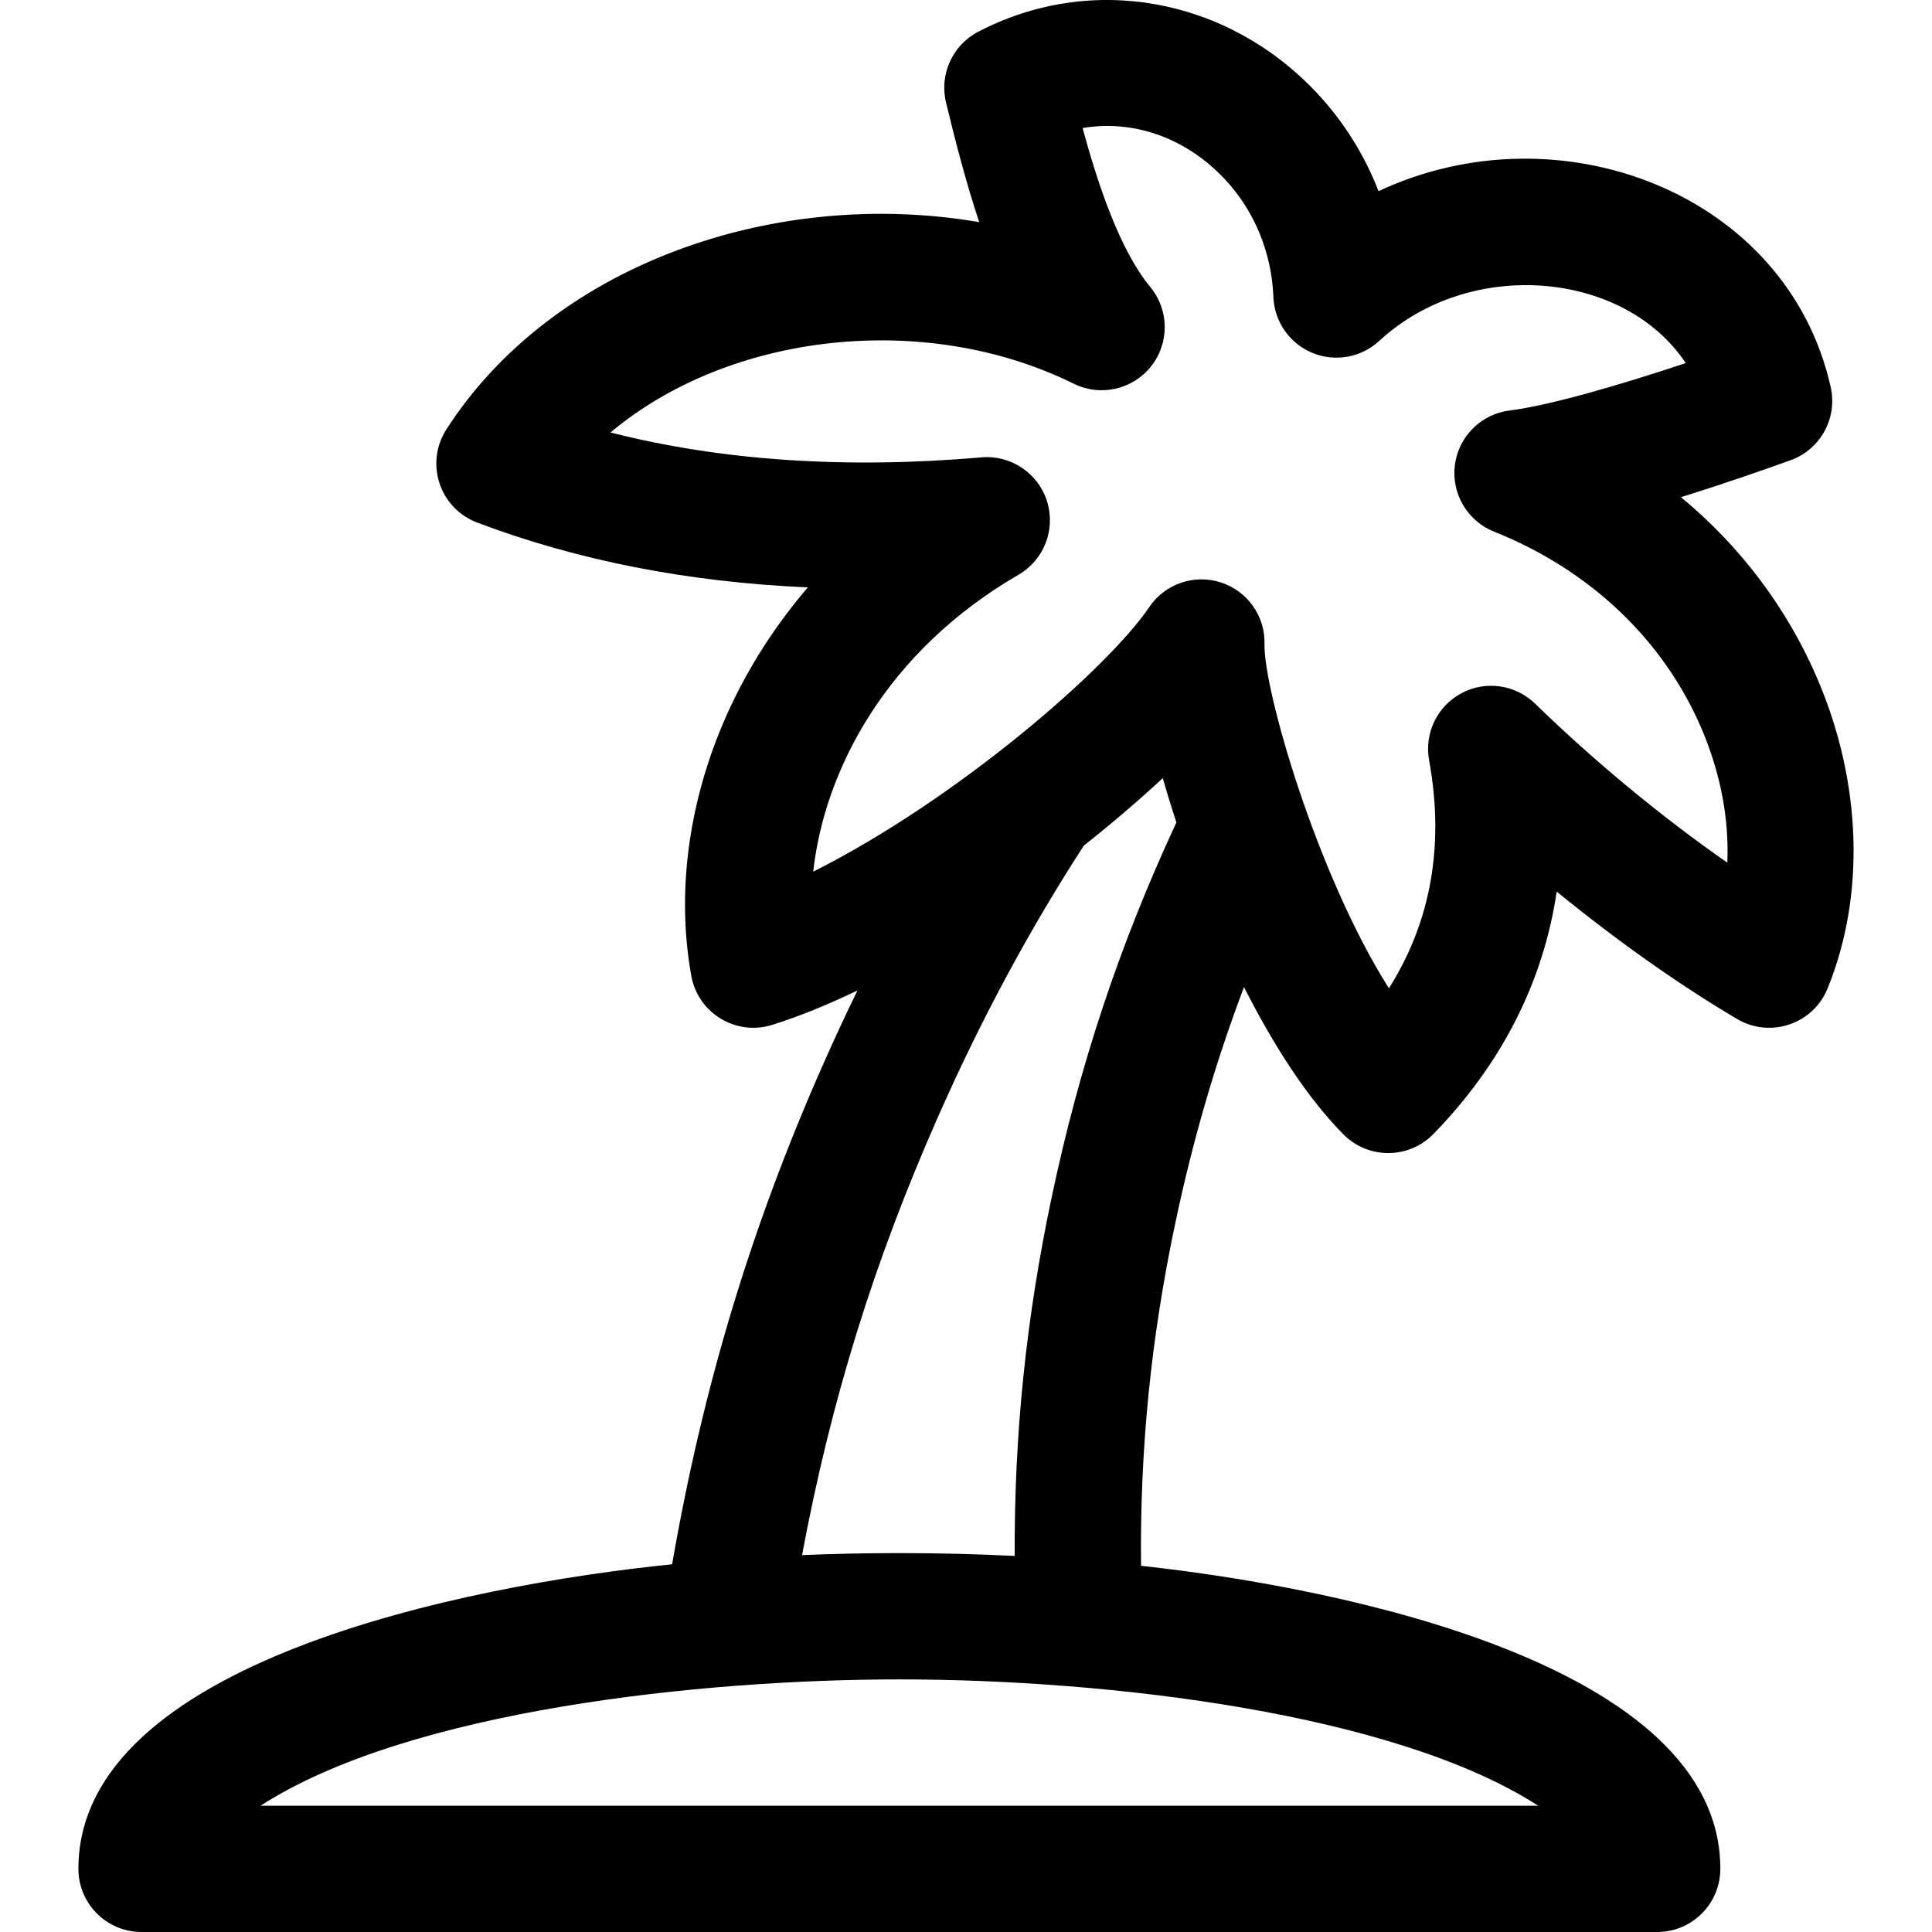
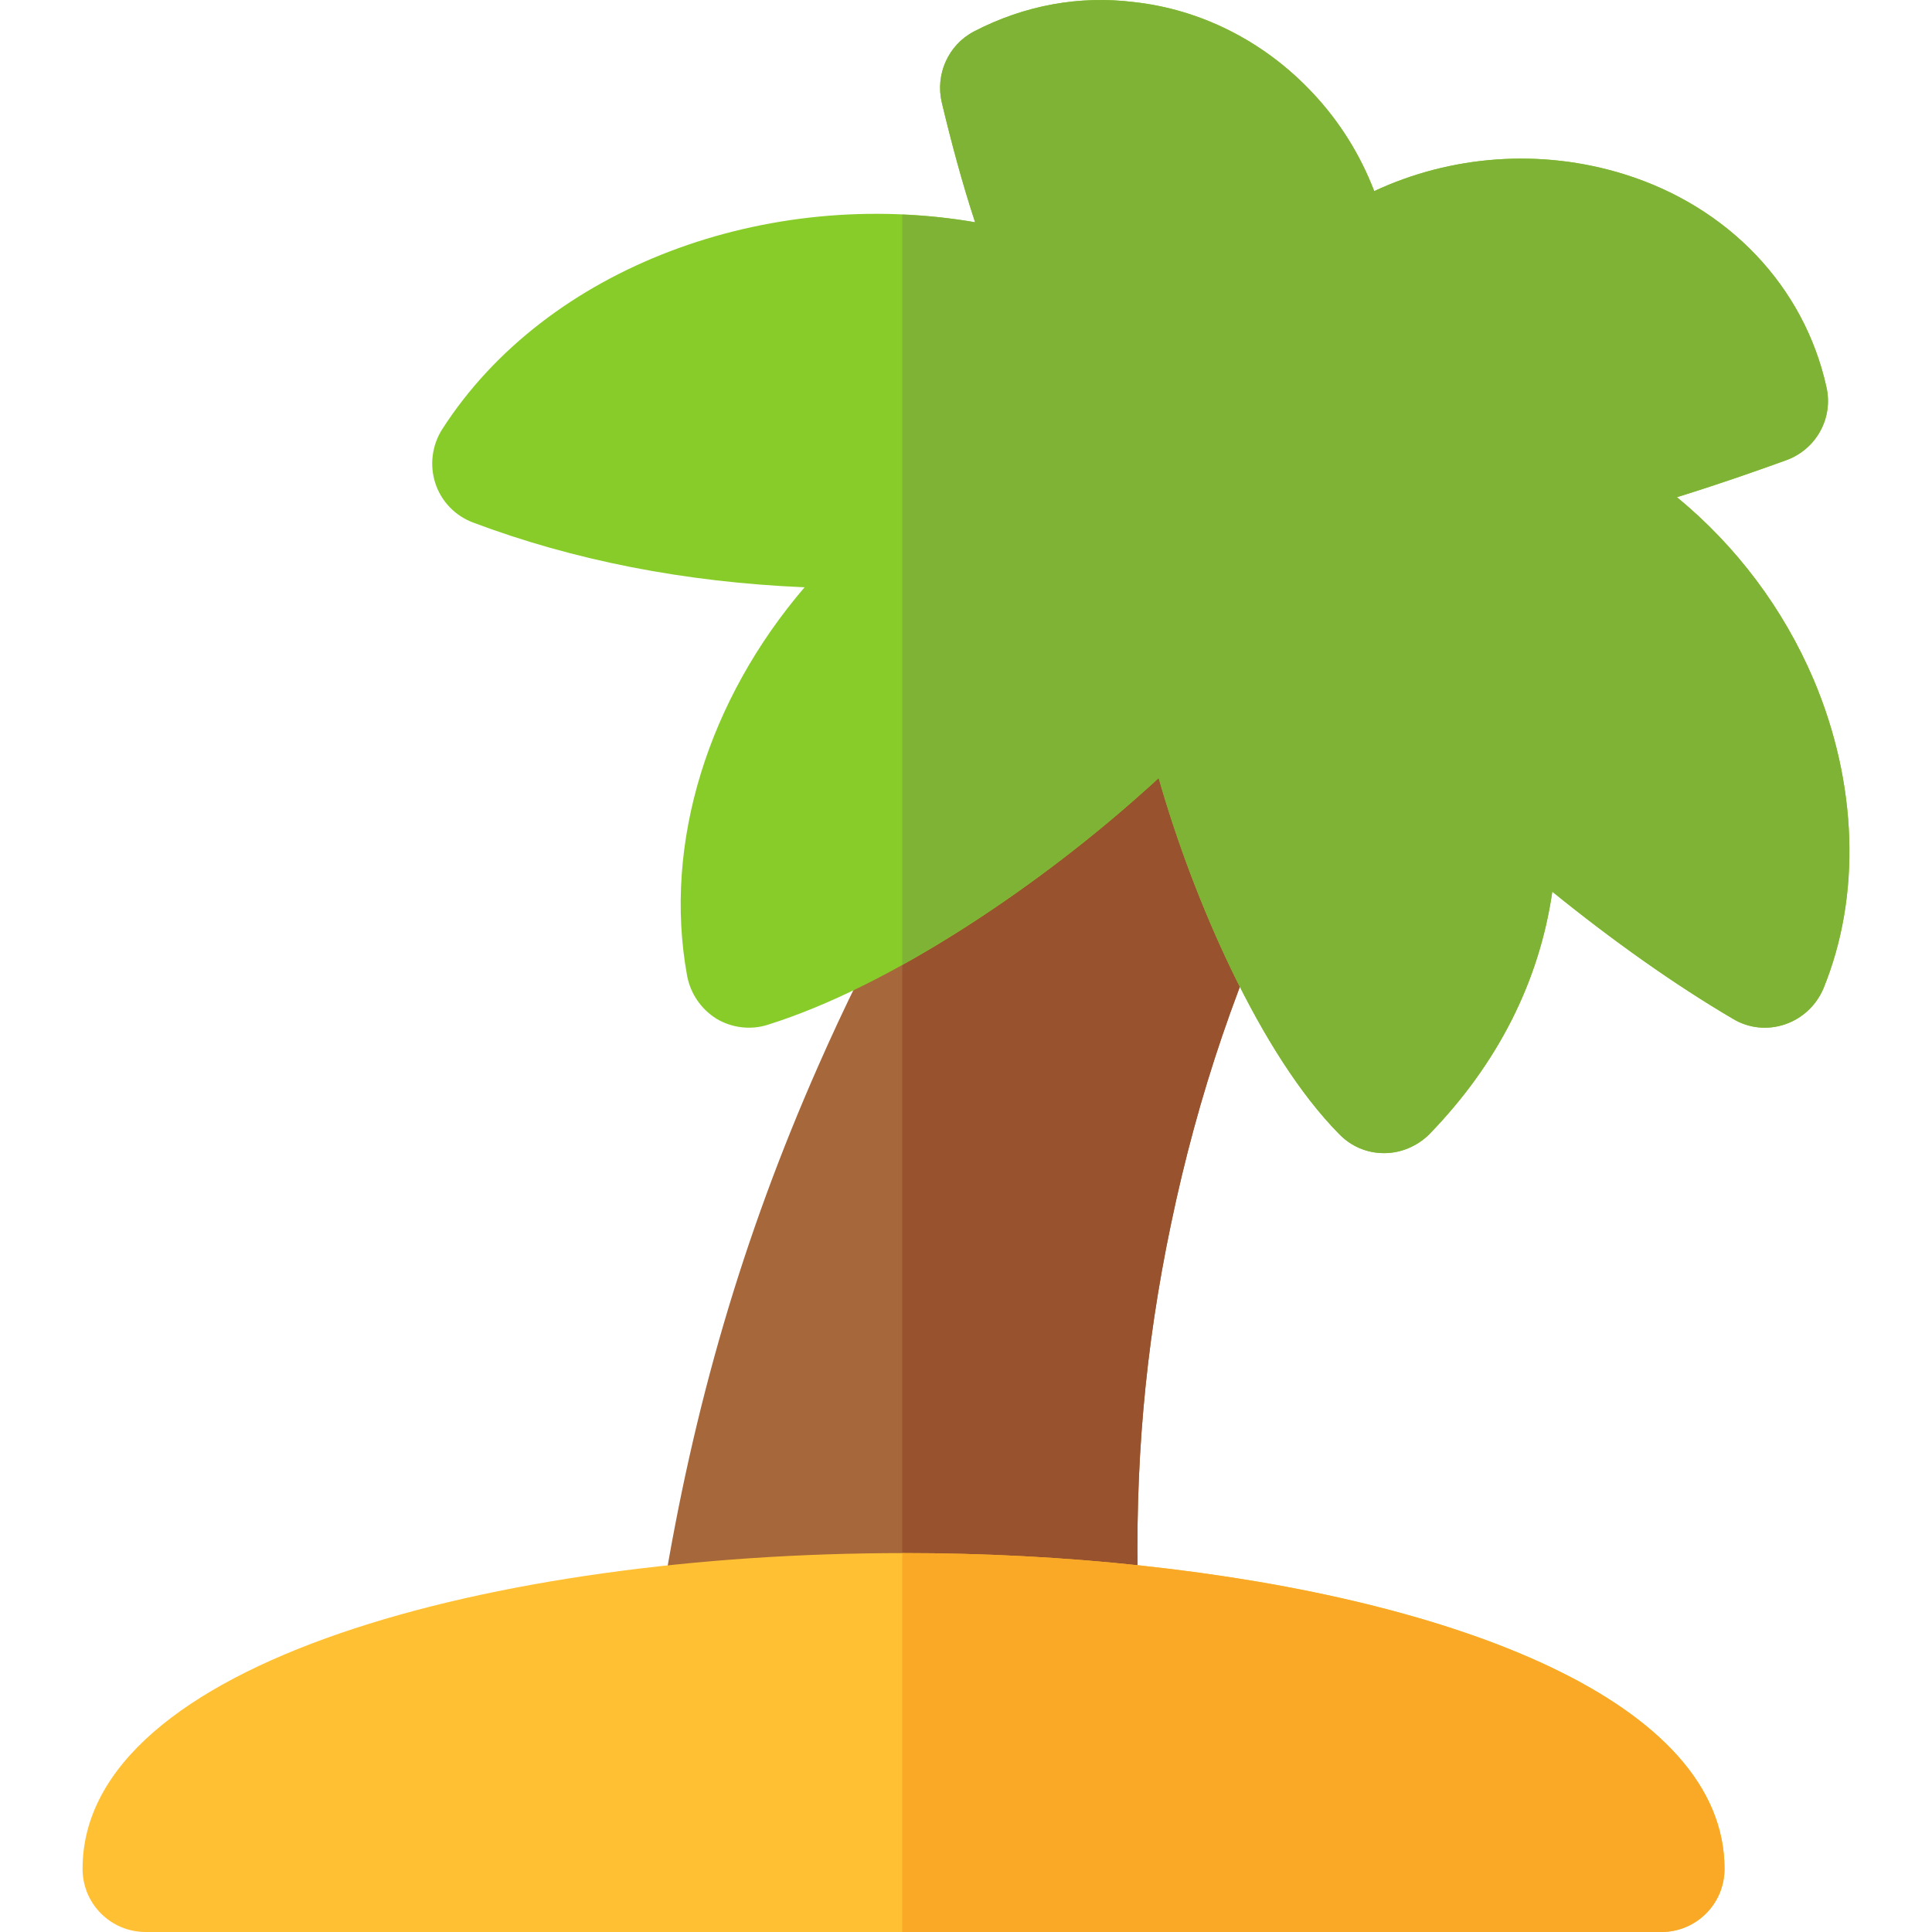
- <svg xmlns="http://www.w3.org/2000/svg" version="1.1" id="Layer_1" viewBox="0 0 511.998 511.998" xml:space="preserve">
-   <g>
-     <g>
-       <path d="M481.771,180.215c-8.032-18.891-20.464-35.363-36.296-48.461c12.603-3.935,23.805-7.896,29.051-9.791    c7.917-2.86,12.471-11.161,10.629-19.375c-11.546-51.496-71.993-74.378-119.825-51.925c-3.721-9.587-9.225-18.418-16.296-25.974    C325.289-0.674,289.196-7.214,259.221,8.421c-6.811,3.552-10.325,11.291-8.514,18.757c2.505,10.327,5.298,21.211,8.797,31.687    c-54.797-9.37-113.422,11.635-141.22,54.955c-5.738,8.94-1.772,20.898,8.146,24.655c26.558,10.06,55.902,15.804,87.661,17.187    c-7.628,8.889-14.102,18.629-19.265,29.056c-11.81,23.852-15.937,50.103-11.621,73.916c1.793,9.902,11.879,15.985,21.479,12.957    c7.278-2.299,14.86-5.407,22.547-9.102c-3.2,6.569-6.31,13.259-9.331,20.102c-18.902,42.831-31.65,85.091-39.783,131.961    c-54.826,5.549-157.339,26.024-157.339,80.71c0,9.242,7.493,16.736,16.736,16.736h401.653c9.242,0,16.736-7.493,16.736-16.736    c0-53.826-99.391-74.441-153.517-80.306c-0.318-30.855,2.588-59.937,8.991-90.412c4.628-22.014,10.598-42.616,18.294-62.97    c7.771,15.37,16.737,29.334,26.348,39.044c6.584,6.65,17.331,6.593,23.847-0.095c18.139-18.615,29.138-40.385,32.676-64.24    c15.879,12.959,32.36,24.638,47.801,33.762c8.775,5.185,20.133,1.368,23.982-8.087    C494.336,237.371,493.406,207.576,481.771,180.215z M407.633,478.529H69.05c39.462-25.428,117.256-33.471,169.291-33.471    C293.992,445.058,369.635,454.045,407.633,478.529z M278.622,317.664c-6.712,31.945-9.856,62.46-9.722,94.672    c-10.038-0.495-20.244-0.749-30.559-0.749c-8.685,0-17.292,0.179-25.788,0.531c7.692-41.154,19.048-77.668,35.968-116.01    c11.41-25.847,24.092-49.421,38.687-71.996c7.569-5.99,14.642-12.05,20.944-17.907c1.08,3.803,2.286,7.736,3.602,11.746    C296.608,250.56,286.029,282.428,278.622,317.664z M457.756,228.617c-17.367-12.108-35.179-26.8-50.937-42.139    c-5.211-5.072-13.106-6.192-19.519-2.771c-6.418,3.421-9.885,10.598-8.578,17.752c4.108,22.485,0.527,42.742-10.648,60.453    c-19.208-30.379-33.275-79.335-32.965-91.223c0.194-7.422-4.532-14.081-11.599-16.349c-7.068-2.269-14.788,0.397-18.948,6.546    c-11.026,16.288-50.826,50.892-89.054,70.11c3.008-27.112,19.521-58.454,54.404-78.68c6.77-3.926,9.91-12.026,7.553-19.49    c-2.356-7.464-9.592-12.293-17.376-11.618c-35.946,3.108-68.895,0.888-98.301-6.596c31.558-26.507,83.425-32.366,122.756-12.925    c7.07,3.493,15.617,1.572,20.511-4.611c4.893-6.183,4.8-14.945-0.224-21.021c-8.121-9.822-13.95-27.438-17.934-42.126    c13.46-2.264,27.36,2.521,37.734,13.605c0,0,0,0,0.001,0c7.815,8.35,12.374,19.427,12.834,31.188    c0.254,6.517,4.276,12.289,10.3,14.786c6.024,2.497,12.949,1.262,17.74-3.163c24.118-22.284,64.98-18.601,81.225,5.883    c-17.281,5.751-36.058,11.238-46.651,12.552c-7.569,0.938-13.542,6.883-14.519,14.446c-0.976,7.564,3.292,14.83,10.375,17.659    c25.473,10.176,45.031,28.788,55.074,52.409C455.995,205.015,458.26,217.186,457.756,228.617z" />
-     </g>
-   </g>
+ <svg xmlns="http://www.w3.org/2000/svg" version="1.1" id="Layer_1" viewBox="0 0 511.999 511.999" xml:space="preserve">
+   <path style="fill:#A6673A;" d="M343.766,226.15c-15.509,32.356-26.22,63.597-33.472,98.407c-6.918,33.026-9.595,64.489-8.703,98.184  H175.626c8.145-50.096,21.198-94.837,41.169-140.136c6.918-15.732,14.281-30.683,22.315-45.076  c6.137-11.046,12.496-21.757,19.414-32.356h79.663C344.881,209.748,347.448,218.674,343.766,226.15z" />
+   <path style="fill:#99522E;" d="M301.591,422.742c-0.893-33.695,1.785-65.159,8.703-98.184c7.252-34.812,17.963-66.051,33.472-98.407  c3.682-7.475,1.116-16.401-5.579-20.976h-79.663c-6.918,10.599-13.276,21.31-19.414,32.356v185.211H301.591z" />
+   <path style="fill:#FFC033;" d="M302.707,414.931c-20.531-2.231-41.951-3.347-63.261-3.347c-108.115,0-217.568,28.786-217.568,83.68  c0,9.261,7.474,16.736,16.736,16.736h401.663c9.258,0,16.736-7.475,16.736-16.736C457.013,451.192,386.498,423.968,302.707,414.931z  " />
+   <path style="fill:#F9A926;" d="M302.707,414.931c-20.531-2.231-41.951-3.347-63.261-3.347c-0.112,0-0.223,0.002-0.335,0.002v100.414  h201.166c9.258,0,16.736-7.475,16.736-16.736C457.012,451.192,386.498,423.968,302.707,414.931z" />
+   <path style="fill:#88CC2A;" d="M480.666,180.182c-8.034-18.856-20.418-35.369-36.261-48.423c12.608-3.905,23.765-7.922,29.009-9.818  c7.922-2.901,12.496-11.157,10.599-19.414c-5.913-26.666-25.997-47.753-53.554-56.344c-22.204-6.918-45.968-5.021-66.276,4.463  c-3.682-9.595-9.148-18.41-16.29-25.997c-13.053-13.947-30.012-22.204-47.419-24.1c-14.281-1.785-28.899,0.781-42.398,7.81  c-6.805,3.57-10.264,11.38-8.48,18.856c2.455,10.265,5.356,21.199,8.814,31.687c-54.781-9.484-113.469,11.604-141.25,54.894  c-2.678,4.24-3.347,9.484-1.787,14.281c1.563,4.798,5.245,8.591,9.931,10.376c26.665,10.042,56.121,15.843,87.918,17.182  c-25.327,29.567-37.599,67.613-31.128,102.982c0.893,4.686,3.682,8.814,7.811,11.38c4.127,2.455,9.147,3.012,13.612,1.562  c32.02-10.042,69.956-35.703,96.956-59.468c2.231-2.008,4.463-3.905,6.584-5.913c9.147,32.133,27,73.304,47.864,94.391  c3.123,3.236,7.364,5.021,11.826,5.021c0.112,0,0.112,0,0.112,0c4.463,0,8.814-1.897,11.939-5.021  c18.075-18.633,29.121-40.389,32.578-64.266c15.956,12.942,32.468,24.658,47.865,33.695c4.24,2.566,9.262,3.012,13.835,1.45  c4.574-1.562,8.256-5.021,10.153-9.484C493.274,237.419,492.269,207.628,480.666,180.182z" />
+   <path style="fill:#7FB335;" d="M444.405,131.758c12.608-3.905,23.765-7.922,29.009-9.818c7.922-2.901,12.496-11.157,10.599-19.414  c-5.913-26.666-25.997-47.753-53.554-56.344c-22.204-6.918-45.968-5.021-66.276,4.463c-3.682-9.595-9.148-18.41-16.29-25.997  c-13.053-13.947-30.012-22.204-47.419-24.1c-14.281-1.785-28.899,0.781-42.398,7.81c-6.805,3.57-10.264,11.38-8.48,18.856  c2.455,10.265,5.356,21.199,8.814,31.687c-6.399-1.108-12.852-1.76-19.302-2.045v198.823c21.99-12.206,43.951-28.26,61.365-43.588  c2.231-2.008,4.463-3.905,6.584-5.913c9.147,32.133,27,73.304,47.864,94.391c3.123,3.236,7.364,5.021,11.826,5.021  c0.112,0,0.112,0,0.112,0c4.463,0,8.814-1.897,11.939-5.021c18.075-18.633,29.121-40.389,32.578-64.266  c15.956,12.942,32.468,24.658,47.865,33.695c4.24,2.566,9.262,3.012,13.835,1.45c4.574-1.562,8.256-5.021,10.153-9.484  c10.042-24.546,9.036-54.336-2.566-81.783C472.633,161.326,460.249,144.812,444.405,131.758z" />
</svg>
